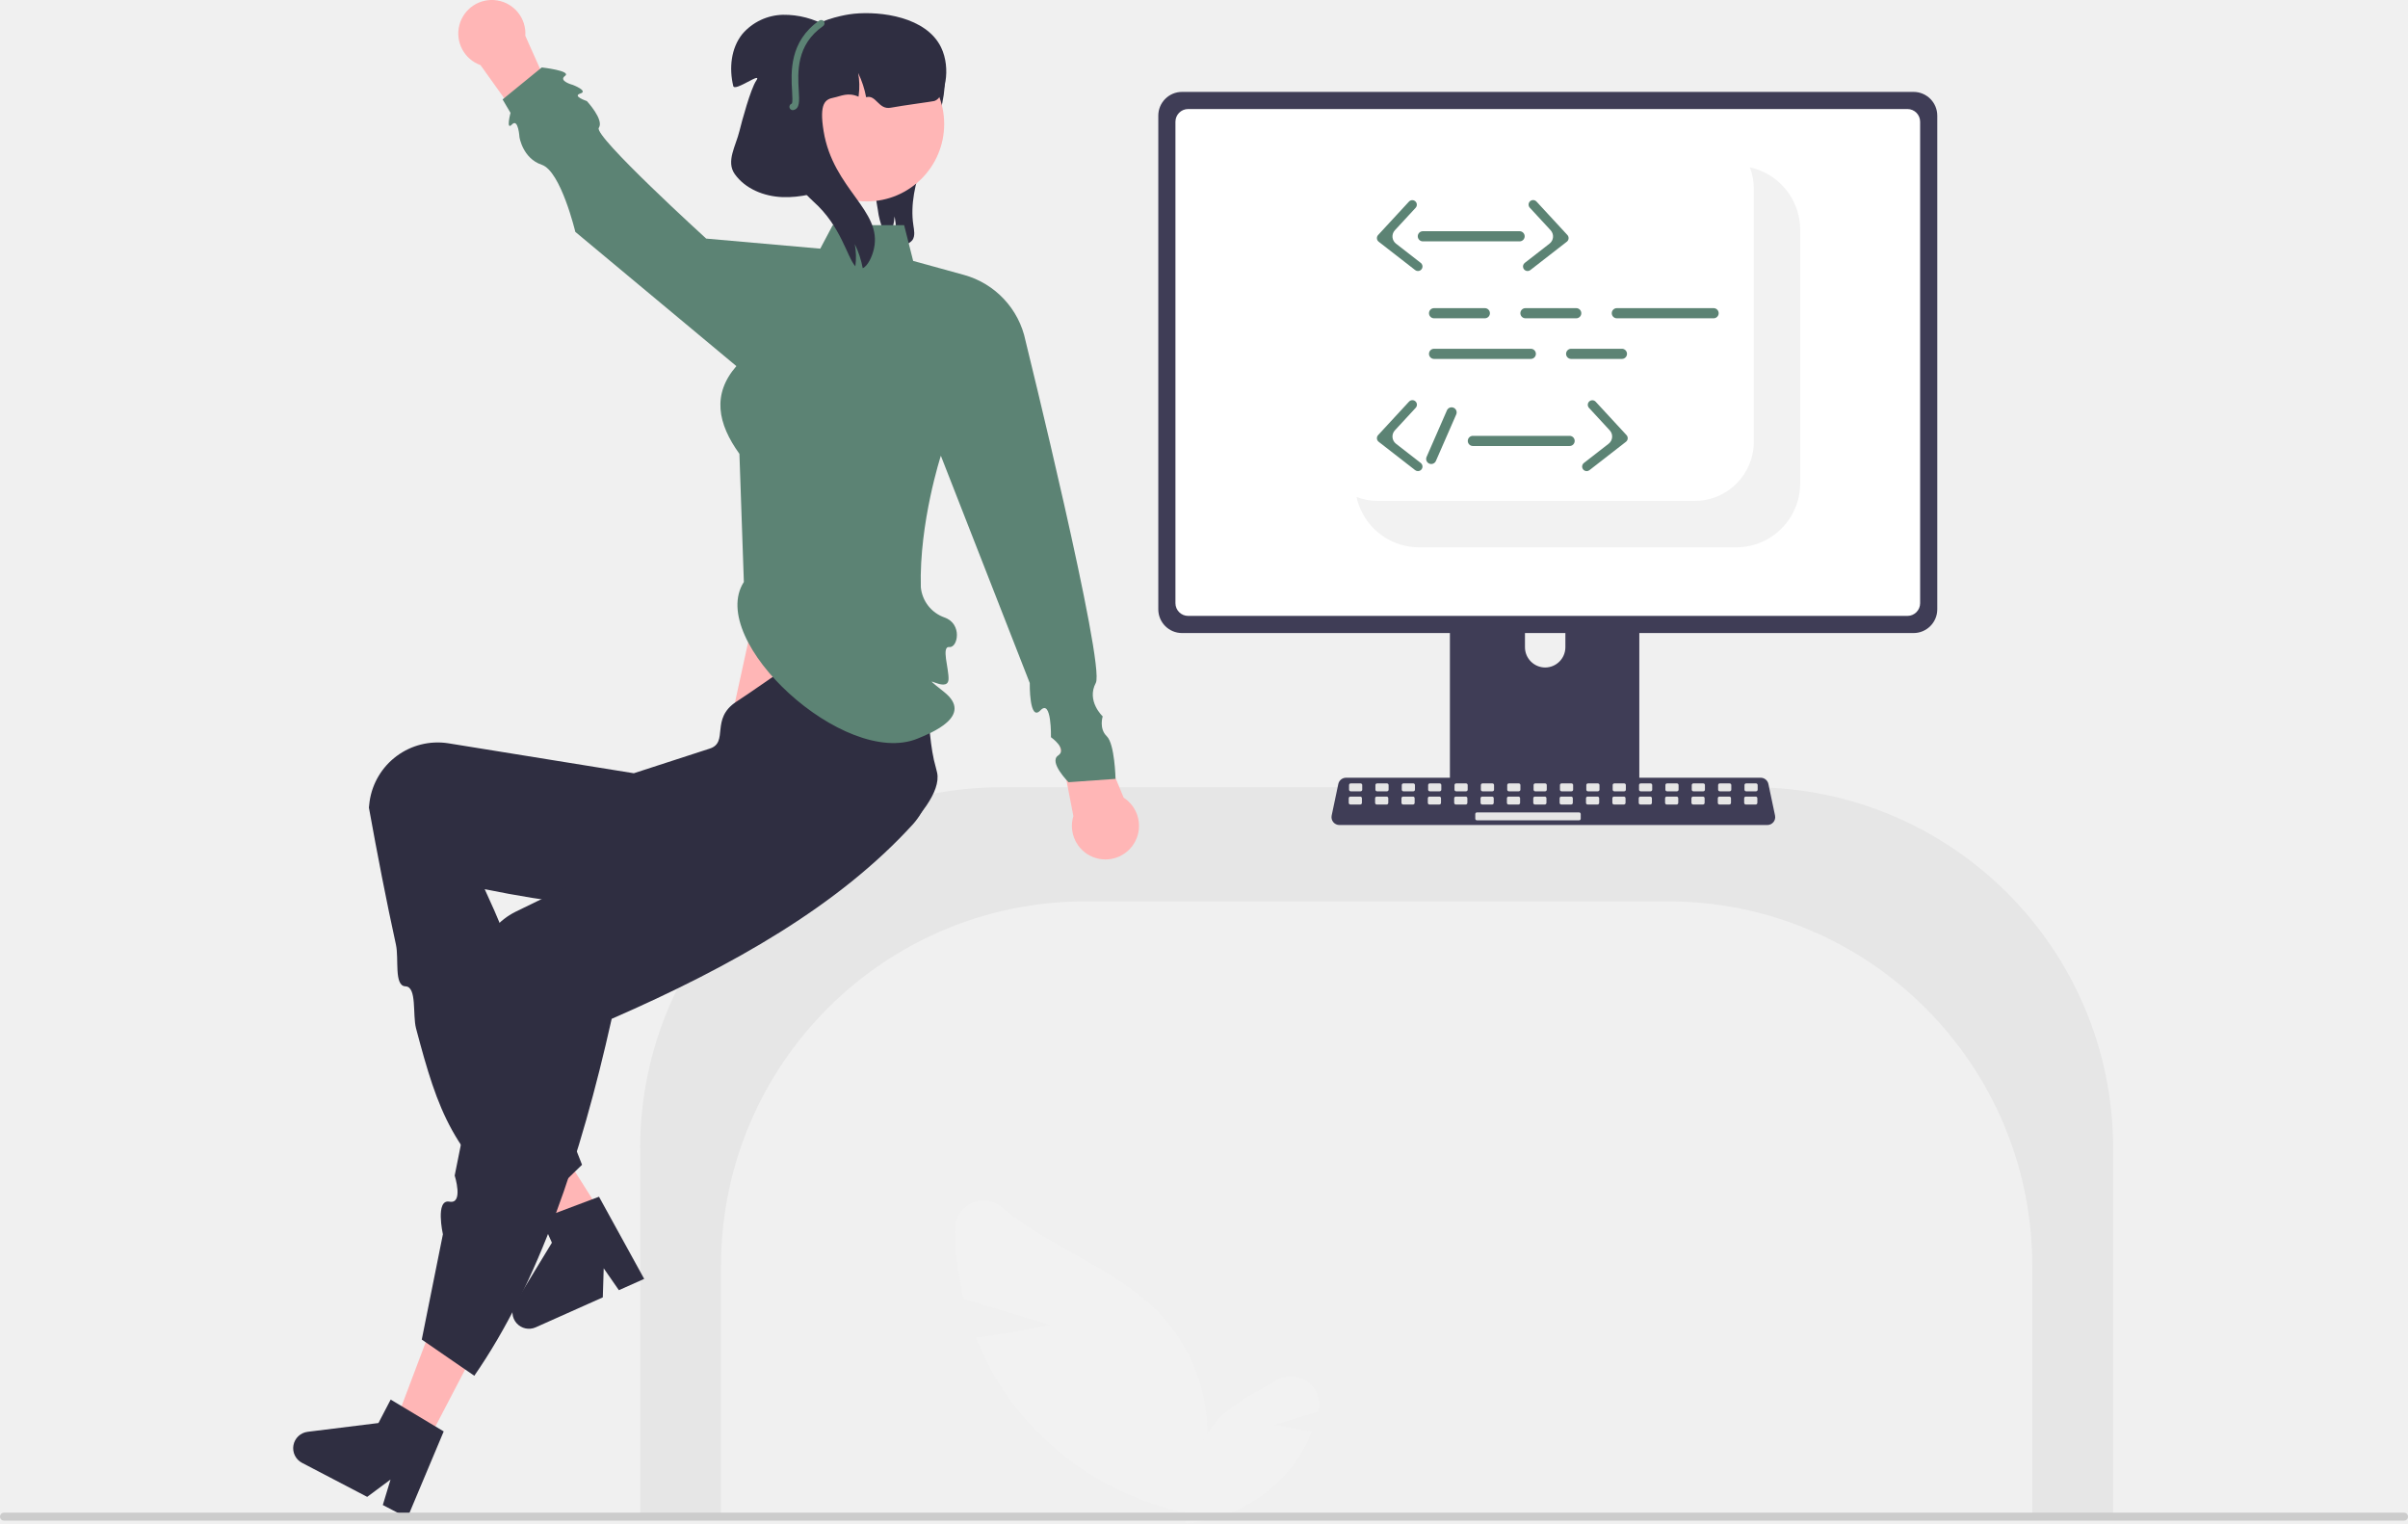
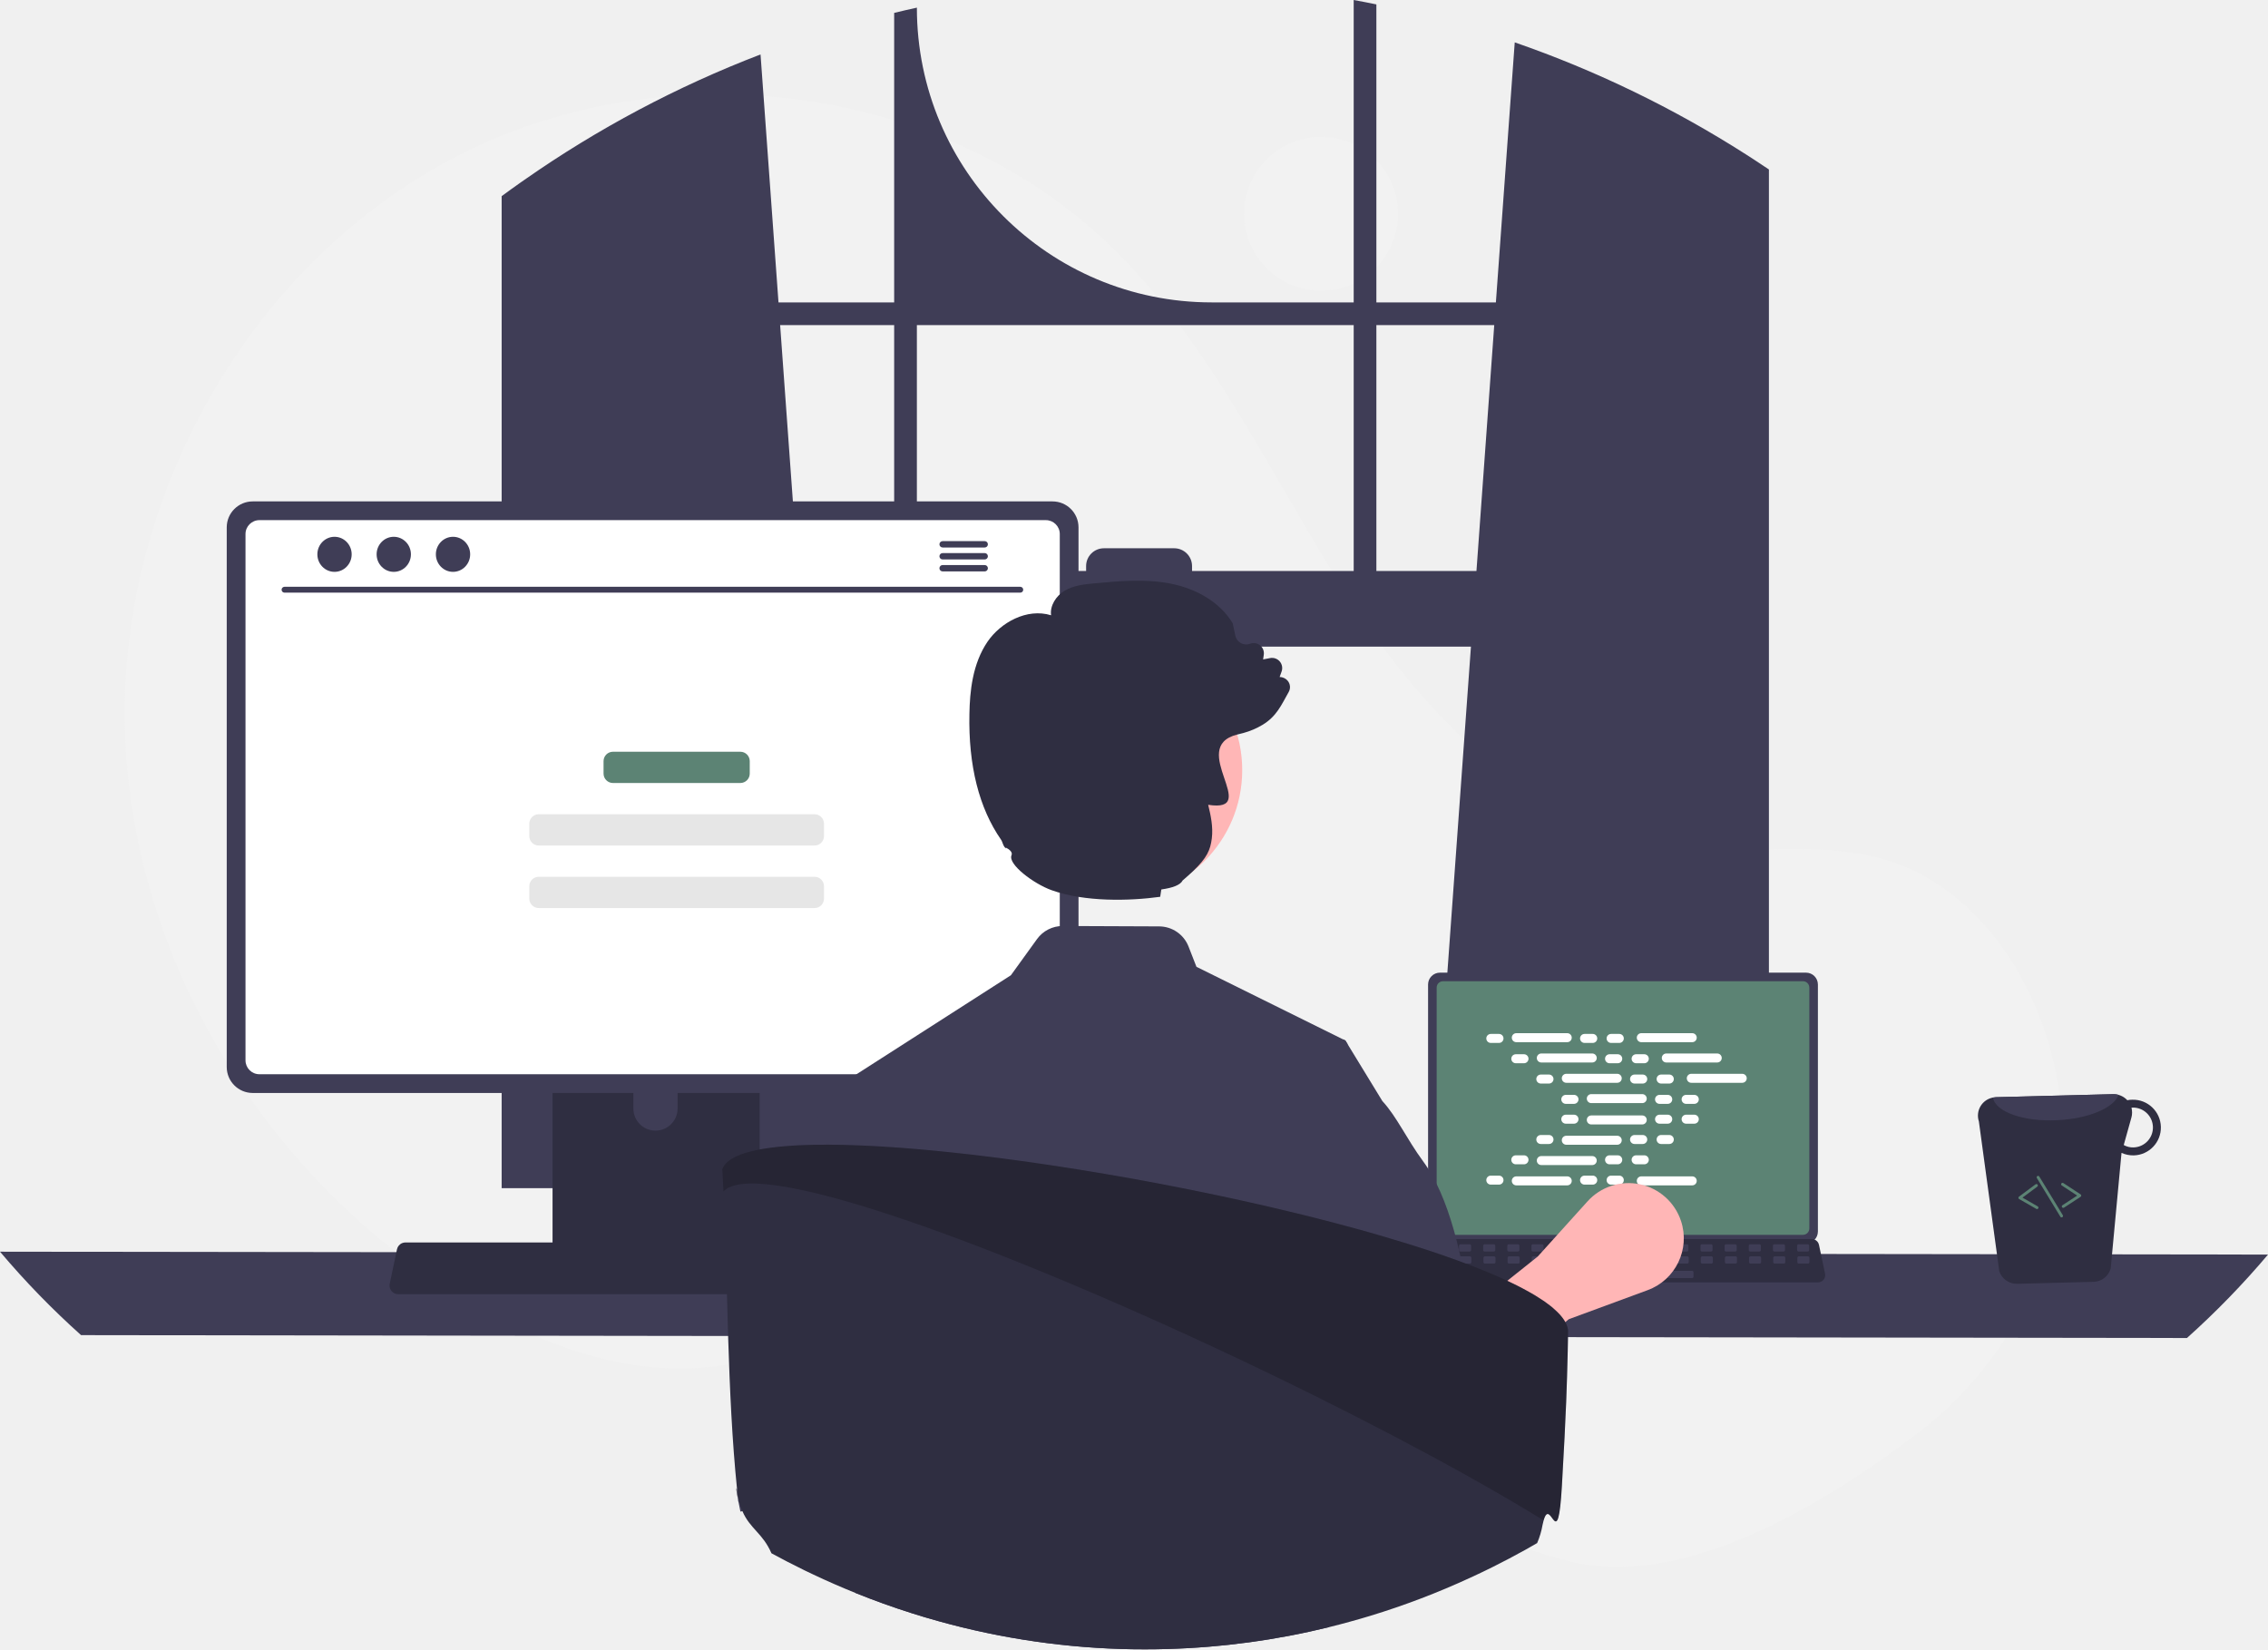
- <svg xmlns="http://www.w3.org/2000/svg" data-name="Layer 1" width="717.67" height="453.964" viewBox="0 0 717.67 453.964">
-   <path d="M527.601,309.438a3.827,3.827,0,0,1-4.314,1.257,5.829,5.829,0,0,1-.679-.248,28.826,28.826,0,0,0-.367-7.989,21.362,21.362,0,0,1-1.64,6.57,8.911,8.911,0,0,1-1.76-2.513,22.425,22.425,0,0,1-1.603-6.046c-1.204-7.088-2.393-14.462-.428-21.389,2.879-10.119,11.957-17.393,15.749-27.211l1.868-1.677c3.198,5.445,3.339,12.212,2.036,18.387-1.297,6.187-3.909,11.994-5.975,17.96s-3.613,12.313-2.655,18.556C528.054,306.566,528.39,308.181,527.601,309.438Z" transform="translate(-255.6148 -237.9612)" fill="#2f2e41" />
-   <polygon points="230.469 157.098 218.295 212.779 271.469 230.098 263.65 157.098 230.469 157.098" fill="#ffb6b6" />
-   <path d="M861.314,690.559h24.096V580.09A107.653,107.653,0,0,0,777.879,472.559H553.94A107.653,107.653,0,0,0,446.41,580.09V690.559h24.096V615.09A108.654,108.654,0,0,1,579.036,506.559H752.783A108.654,108.654,0,0,1,861.314,615.09Z" transform="translate(-255.6148 -237.9612)" fill="#e6e6e6" />
-   <path d="M568.509,632.767l-25.68-7.775a88.484,88.484,0,0,1-2.509-20.963,8.399,8.399,0,0,1,13.815-6.355c13.773,11.814,33.948,18.118,46.968,31.58a52.073,52.073,0,0,1,13.888,42.946l5.621,18.181a87.259,87.259,0,0,1-63.977-35.285,84.287,84.287,0,0,1-10.122-18.565C557.405,635.296,568.509,632.767,568.509,632.767Z" transform="translate(-255.6148 -237.9612)" fill="#f2f2f2" />
-   <path d="M635.438,662.54l13.098-3.966q.025-.104.05-.209a8.409,8.409,0,0,0-12.483-9.094c-5.946,3.532-12.548,6.573-17.289,11.476a26.559,26.559,0,0,0-7.083,21.904l-2.867,9.273a44.505,44.505,0,0,0,32.63-17.996,42.989,42.989,0,0,0,5.162-9.469C641.101,663.83,635.438,662.54,635.438,662.54Z" transform="translate(-255.6148 -237.9612)" fill="#f2f2f2" />
-   <path d="M741.463,391.091H690.458a2.721,2.721,0,0,0-2.717,2.724v80.574h56.447V393.815A2.723,2.723,0,0,0,741.463,391.091Zm-25.331,45.781a6.051,6.051,0,0,1-6.023-6.023v-9.293a6.023,6.023,0,0,1,12.046,0v9.293a6.051,6.051,0,0,1-6.023,6.023Z" transform="translate(-255.6148 -237.9612)" fill="#3f3d56" />
-   <path d="M825.924,265.347H607.895a7.078,7.078,0,0,0-7.066,7.066V419.54a7.073,7.073,0,0,0,7.066,7.066h218.029a7.073,7.073,0,0,0,7.066-7.066V272.413A7.078,7.078,0,0,0,825.924,265.347Z" transform="translate(-255.6148 -237.9612)" fill="#3f3d56" />
-   <path d="M824.104,270.45H609.717a3.787,3.787,0,0,0-3.779,3.787V417.718a3.786,3.786,0,0,0,3.779,3.779H824.104a3.786,3.786,0,0,0,3.779-3.779V274.237A3.787,3.787,0,0,0,824.104,270.45Z" transform="translate(-255.6148 -237.9612)" fill="#fff" />
-   <path d="M687.565,471.812v7.774a1.523,1.523,0,0,0,1.52,1.52h53.758a1.527,1.527,0,0,0,1.52-1.52V471.812Z" transform="translate(-255.6148 -237.9612)" fill="#3f3d56" />
-   <path d="M782.345,483.811H654.796a2.346,2.346,0,0,1-2.296-2.83l1.979-9.4a2.356,2.356,0,0,1,2.296-1.863H780.366a2.356,2.356,0,0,1,2.296,1.863l1.979,9.4a2.346,2.346,0,0,1-2.296,2.83Z" transform="translate(-255.6148 -237.9612)" fill="#3f3d56" />
-   <rect x="402.066" y="233.45" width="3.928" height="2.357" rx="0.488" fill="#e6e6e6" />
-   <rect x="409.923" y="233.45" width="3.928" height="2.357" rx="0.488" fill="#e6e6e6" />
-   <rect x="417.779" y="233.45" width="3.928" height="2.357" rx="0.488" fill="#e6e6e6" />
-   <rect x="425.636" y="233.45" width="3.928" height="2.357" rx="0.488" fill="#e6e6e6" />
-   <rect x="433.493" y="233.45" width="3.928" height="2.357" rx="0.488" fill="#e6e6e6" />
-   <rect x="441.35" y="233.45" width="3.928" height="2.357" rx="0.488" fill="#e6e6e6" />
-   <rect x="449.207" y="233.45" width="3.928" height="2.357" rx="0.488" fill="#e6e6e6" />
-   <rect x="457.063" y="233.45" width="3.928" height="2.357" rx="0.488" fill="#e6e6e6" />
-   <rect x="464.92" y="233.45" width="3.928" height="2.357" rx="0.488" fill="#e6e6e6" />
-   <rect x="472.777" y="233.45" width="3.928" height="2.357" rx="0.488" fill="#e6e6e6" />
-   <rect x="480.634" y="233.45" width="3.928" height="2.357" rx="0.488" fill="#e6e6e6" />
-   <rect x="488.49" y="233.45" width="3.928" height="2.357" rx="0.488" fill="#e6e6e6" />
-   <rect x="496.347" y="233.45" width="3.928" height="2.357" rx="0.488" fill="#e6e6e6" />
-   <rect x="504.204" y="233.45" width="3.928" height="2.357" rx="0.488" fill="#e6e6e6" />
-   <rect x="512.061" y="233.45" width="3.928" height="2.357" rx="0.488" fill="#e6e6e6" />
-   <rect x="519.917" y="233.45" width="3.928" height="2.357" rx="0.488" fill="#e6e6e6" />
-   <rect x="401.973" y="237.378" width="3.928" height="2.357" rx="0.488" fill="#e6e6e6" />
-   <rect x="409.83" y="237.378" width="3.928" height="2.357" rx="0.488" fill="#e6e6e6" />
-   <rect x="417.687" y="237.378" width="3.928" height="2.357" rx="0.488" fill="#e6e6e6" />
-   <rect x="425.543" y="237.378" width="3.928" height="2.357" rx="0.488" fill="#e6e6e6" />
-   <rect x="433.4" y="237.378" width="3.928" height="2.357" rx="0.488" fill="#e6e6e6" />
-   <rect x="441.257" y="237.378" width="3.928" height="2.357" rx="0.488" fill="#e6e6e6" />
-   <rect x="449.114" y="237.378" width="3.928" height="2.357" rx="0.488" fill="#e6e6e6" />
-   <rect x="456.97" y="237.378" width="3.928" height="2.357" rx="0.488" fill="#e6e6e6" />
-   <rect x="464.827" y="237.378" width="3.928" height="2.357" rx="0.488" fill="#e6e6e6" />
-   <rect x="472.684" y="237.378" width="3.928" height="2.357" rx="0.488" fill="#e6e6e6" />
-   <rect x="480.541" y="237.378" width="3.928" height="2.357" rx="0.488" fill="#e6e6e6" />
-   <rect x="488.398" y="237.378" width="3.928" height="2.357" rx="0.488" fill="#e6e6e6" />
-   <rect x="496.254" y="237.378" width="3.928" height="2.357" rx="0.488" fill="#e6e6e6" />
-   <rect x="504.111" y="237.378" width="3.928" height="2.357" rx="0.488" fill="#e6e6e6" />
-   <rect x="511.968" y="237.378" width="3.928" height="2.357" rx="0.488" fill="#e6e6e6" />
-   <rect x="519.825" y="237.378" width="3.928" height="2.357" rx="0.488" fill="#e6e6e6" />
-   <rect x="439.686" y="242.092" width="31.427" height="2.357" rx="0.488" fill="#e6e6e6" />
-   <path d="M792.138,306.469v75.52a19.073,19.073,0,0,1-19.07,19.07h-94.52a19.081,19.081,0,0,1-17.51-11.49,17.984,17.984,0,0,1-1.13-3.51,17.367,17.367,0,0,0,6.3,1.17h94.52a17.605,17.605,0,0,0,17.58-17.58v-75.52a17.368,17.368,0,0,0-1.17-6.3,17.988,17.988,0,0,1,3.51,1.13A19.081,19.081,0,0,1,792.138,306.469Z" transform="translate(-255.6148 -237.9612)" fill="#f2f2f2" />
-   <polygon points="183.897 368.973 174.522 374.778 146.903 340.828 160.739 332.262 183.897 368.973" fill="#ffb6b6" />
-   <path d="M447.605,619.06l-7.541,3.367-4.524-6.519-.269,8.659-20.001,8.929a4.924,4.924,0,0,1-6.214-7.056l11.048-18.162-3.213-7.198,17.248-6.497Z" transform="translate(-255.6148 -237.9612)" fill="#2f2e41" />
-   <path d="M413.25,600.403l15.834-15.344c-11.764-29.029-12.704-47.022-29.012-82.131,38.693,7.914,66.356,7.433,98.356.337,10.833-2.365,38.786-23.956,36.487-35.027q-.161-.776-.381-1.538c-3.435-11.711-1.016-29.646-8.451-42.642-13.755-5.186-34.653,12.326-51,23-7.883,5.147-2.112,12.161-8,14l-22.569,7.326-55.373-8.943a20.511,20.511,0,0,0-23.376,17.359q-.141.902-.204,1.813c2.548,14.103,5.204,27.837,8.063,40.873.923,4.208-.635,12.275,2.836,12.395s2.073,8.464,3.154,12.543C386.269,569.54,390.477,581.694,413.25,600.403Z" transform="translate(-255.6148 -237.9612)" fill="#2f2e41" />
-   <polygon points="127.329 429.745 117.562 424.647 133.015 383.711 147.43 391.235 127.329 429.745" fill="#ffb6b6" />
-   <path d="M381.316,637.145l15.661,10.783c19.195-27.76,31.658-64.854,40.939-106.36,36.139-15.765,67.761-33.801,89.796-57.993a20.915,20.915,0,0,0-1.209-29.095q-.578-.542-1.196-1.039c-9.545-7.603-30.743-3.228-44.292-9.583l-24.204,33.5,2.782,7.803-8.42,4.099-7.109,3.461-8.138,3.962L409.248,509.669a20.484,20.484,0,0,0-9.089,27.629q.404.818.878,1.6l-9.908,49.36s2.726,8.593-1.563,7.789-1.952,9.725-1.952,9.725Z" transform="translate(-255.6148 -237.9612)" fill="#2f2e41" />
-   <path d="M377.029,690.267l-7.321-3.821,2.301-7.594-6.955,5.165-19.418-10.135a4.924,4.924,0,0,1,1.673-9.252l21.096-2.616,3.647-6.988,15.802,9.486Z" transform="translate(-255.6148 -237.9612)" fill="#2f2e41" />
-   <path d="M590.506,475.665l-11.423-27.606-9,5,5.435,28.082a10.001,10.001,0,1,0,14.988-5.476Z" transform="translate(-255.6148 -237.9612)" fill="#ffb6b6" />
-   <path d="M398.823,257.368l17.381,24.3,7.633-6.909L412.18,248.638a10.001,10.001,0,1,0-13.357,8.73Z" transform="translate(-255.6148 -237.9612)" fill="#ffb6b6" />
-   <path d="M477.312,411.382c-11.274,17.486,30.028,55.586,51.772,46.677,3.807-1.56,16.904-6.713,7.952-13.856s1.038.851,1.274-3.799c.158-3.109-2.249-9.929.262-9.637s3.953-6.971-1.517-8.822a10.618,10.618,0,0,1-7-9c-.523-19.167,5.968-39.177,5.968-39.177l26.498,67.735s-.196,11.719,3.183,8.137,3.133,8.009,3.133,8.009,5.025,3.507,2.135,5.458,3.111,7.952,3.111,7.952l14-1s-.219-10.4-2.61-12.7-1.216-5.919-1.216-5.919-4.928-4.584-2.051-9.983-20.951-101.961-20.951-101.961a25.72,25.72,0,0,0-18.366-19.62l-15.121-4.163-2.685-10.653H503.792l-3.709,7-34-3s-33.643-30.61-32-33-3.573-7.986-3.573-7.986-4.454-1.458-1.941-2.236-2.237-2.578-2.237-2.578-4.4-1.156-2.325-2.678-6.925-2.522-6.925-2.522l-11.677,9.528,2.36,4.002s-1.439,5.449.439,3.46,2.232,3.784,2.232,3.784.959,6.322,6.646,8.227,10,20,10,20l48,40c-7.311,8.391-5.571,17.166.906,26.142Z" transform="translate(-255.6148 -237.9612)" fill="#5c8374" />
-   <circle cx="258.343" cy="36.964" r="23.056" fill="#ffb6b6" />
-   <path d="M534.083,268.059c-.59.17-9.25,1.3-13,2-3.68.69-4.32-4-7.33-3.12a.127.127,0,0,0-.01-.06,28.344,28.344,0,0,0-2.37-7.17,21.178,21.178,0,0,1,.17,6.6.984.984,0,0,1-.02.17c-.01.1-.03.19-.04.29-3.18-1.4-5.2-.15-7.4.29-2.46.49-4.38,1.57-3,10,2.83,17.34,17.55,23.53,15,35-.5,2.27-1.76,5.11-3.34,5.82a28.344,28.344,0,0,0-2.37-7.17,21.178,21.178,0,0,1,.17,6.6c-2.45-2.65-4.22-11.91-12.46-19.25-2.03-1.8-12.2-12.48-13.42-15a32.136,32.136,0,0,1,.54,6.11,29.416,29.416,0,0,1-.28,4.1,1.151,1.151,0,0,1-.03.26c-.01.16-.04.3-.06.45-.02.17-.05.33-.08.5-3.33-.48-6.28-1.06-7.67-2.42-6.76-6.58,1.49-19.4,6-31,6.45-16.61,25.18-18.82,27-19,8.02-.81,21.57.91,26,10C539.183,258.429,537.203,267.159,534.083,268.059Z" transform="translate(-255.6148 -237.9612)" fill="#2f2e41" />
-   <path d="M485.468,271.808l16.701-25.98a25.612,25.612,0,0,0-13.188-3.46,16.419,16.419,0,0,0-12.109,5.711c-3.411,4.239-3.996,10.232-2.718,15.521C474.595,265.427,483,259,481,262c-1.642,2.349-4.327,12.222-5,15-1.084,4.472-4.063,9.062-1.409,12.821,3.139,4.444,8.74,6.654,14.177,6.878s10.788-1.282,15.954-2.989Z" transform="translate(-255.6148 -237.9612)" fill="#2f2e41" />
-   <path d="M491.886,270.783a1,1,0,0,1-.273-1.962c.262-.433.155-2.253.068-3.725-.325-5.524-.87-14.769,8.106-21.01a1.0 1,0,0,1,1.142,1.642c-8.055,5.601-7.571,13.815-7.251,19.25.183,3.107.315,5.352-1.57,5.779A.994.994,0,0,1,491.886,270.783Z" transform="translate(-255.6148 -237.9612)" fill="#5c8374" />
-   <path d="M255.615,689.912a1.186,1.186,0,0,0,1.183,1.19H972.095a1.19,1.19,0,0,0,0-2.38h-715.29a1.186,1.186,0,0,0-1.19,1.183Z" transform="translate(-255.6148 -237.9612)" fill="#ccc" />
-   <path d="M698.15,332.811H683.017a1.513,1.513,0,0,1,0-3.026h15.132a1.513,1.513,0,0,1,0,3.026Z" transform="translate(-255.6148 -237.9612)" fill="#5c8374" />
-   <path d="M725.387,332.811H710.255a1.513,1.513,0,1,1,0-3.026h15.132a1.513,1.513,0,1,1,0,3.026Z" transform="translate(-255.6148 -237.9612)" fill="#5c8374" />
-   <path d="M739.006,344.916H723.874a1.513,1.513,0,1,1,0-3.026h15.132a1.513,1.513,0,1,1,0,3.026Z" transform="translate(-255.6148 -237.9612)" fill="#5c8374" />
-   <path d="M711.852,344.916H683.017a1.513,1.513,0,0,1,0-3.026H711.852a1.513,1.513,0,0,1,0,3.026Z" transform="translate(-255.6148 -237.9612)" fill="#5c8374" />
-   <path d="M766.327,332.811H737.493a1.513,1.513,0,0,1,0-3.026h28.834a1.513,1.513,0,1,1,0,3.026Z" transform="translate(-255.6148 -237.9612)" fill="#5c8374" />
-   <path d="M708.509,309.887H679.675a1.513,1.513,0,1,1,0-3.026h28.834a1.513,1.513,0,1,1,0,3.026Z" transform="translate(-255.6148 -237.9612)" fill="#5c8374" />
-   <path d="M710.88,318.727a1.355,1.355,0,0,1-.832-2.425l7.383-5.739a2.714,2.714,0,0,0,.328-3.984l-6.199-6.711a1.355,1.355,0,1,1,1.99-1.839l9.205,9.965a1.355,1.355,0,0,1-.163,1.99l-10.881,8.458A1.351,1.351,0,0,1,710.88,318.727Z" transform="translate(-255.6148 -237.9612)" fill="#5c8374" />
-   <path d="M678.216,318.727a1.355,1.355,0,0,0,.832-2.425l-7.383-5.739a2.714,2.714,0,0,1-.328-3.984l6.199-6.711a1.355,1.355,0,0,0-1.99-1.839l-9.205,9.965a1.355,1.355,0,0,0,.163,1.99l10.881,8.458A1.351,1.351,0,0,0,678.216,318.727Z" transform="translate(-255.6148 -237.9612)" fill="#5c8374" />
-   <path d="M723.416,370.867H694.581a1.513,1.513,0,0,1,0-3.026h28.834a1.513,1.513,0,0,1,0,3.026Z" transform="translate(-255.6148 -237.9612)" fill="#5c8374" />
-   <path d="M728.497,378.352a1.355,1.355,0,0,1-.832-2.425l7.383-5.739a2.714,2.714,0,0,0,.328-3.984l-6.199-6.711a1.355,1.355,0,0,1,1.99-1.839l9.205,9.965a1.355,1.355,0,0,1-.163,1.99l-10.881,8.458A1.351,1.351,0,0,1,728.497,378.352Z" transform="translate(-255.6148 -237.9612)" fill="#5c8374" />
-   <path d="M678.216,378.352a1.355,1.355,0,0,0,.832-2.425l-7.383-5.739a2.714,2.714,0,0,1-.328-3.984l6.199-6.711a1.355,1.355,0,1,0-1.99-1.839l-9.205,9.965a1.355,1.355,0,0,0,.163,1.99l10.881,8.458A1.351,1.351,0,0,0,678.216,378.352Z" transform="translate(-255.6148 -237.9612)" fill="#5c8374" />
-   <path d="M680.789,374.113l6.061-13.865a1.513,1.513,0,0,1,2.773,1.212l-6.061,13.865a1.513,1.513,0,1,1-2.773-1.212Z" transform="translate(-255.6148 -237.9612)" fill="#5c8374" />
+ <svg xmlns="http://www.w3.org/2000/svg" data-name="Layer 1" width="786.82" height="572.258" viewBox="0 0 786.82 572.258">
+   <circle cx="458.321" cy="74.182" r="26.701" fill="#f2f2f2" />
+   <path d="M872.038,661.023c39.688-30.229,58.644-81.025,46.776-129.482q-.442-1.806-.934-3.604c-7.867-28.763-27.332-56.101-55.7-65.291-23.82-7.717-49.82-1.783-74.669-4.851-48.781-6.024-86.601-45.494-113.211-86.819-26.611-41.325-47.062-87.583-82.422-121.724-58.285-56.275-153.362-68.391-225.627-31.76C293.987,254.121,247.955,335.391,249.918,416.386c1.963,80.995,50.046,158.432,119.875,199.517,25.652,15.093,55.321,25.785,84.848,22.044,25.62-3.246,48.899-17.013,74.399-21.1,40.091-6.426,79.927,11.701,114.603,32.824,34.676,21.123,68.17,46.16,107.574,55.952C789.478,715.131,836.881,687.801,872.038,661.023Z" transform="translate(-206.59 -163.8711)" fill="#f2f2f2" />
+   <path d="M815.016,219.191c-.87-.58-1.75-1.13-2.62-1.69a380.24,380.24,0,0,0-80.31-38.93l-6.54,90.22h-41.46v-103.39c-2.61-.54-5.24-1.05-7.87-1.53v104.92H626.946A102.27,102.27,0,0,1,524.676,166.521v-0c-2.64.57-5.26,1.18-7.88,1.83v100.44h-40.13l-6.23-86.03a380.858,380.858,0,0,0-81.94,43.53c-.44.3-.88.61-1.31.91-2.21,1.55-4.39,3.13-6.56,4.73v344.19h118.27l-2.09-28.95-11.5-158.95h231.59l-11.5,158.95-2.09,28.95h116.96v-353.45Q817.656,220.901,815.016,219.191Zm-298.22,142.78h-33.39l-6.17-85.3h39.56Zm159.42,0h-56.08v-1.69a6.18,6.18,0,0,0-6.19-6.18h-24.38a6.178,6.178,0,0,0-6.18,6.18v1.69h-58.71v-85.3h151.54Zm7.87,0v-85.3h40.89l-6.17,85.3Z" transform="translate(-206.59 -163.8711)" fill="#3f3d56" />
+   <path d="M206.59,598.162a289.003,289.003,0,0,0,28.12,28.95l730.58,1a289.003,289.003,0,0,0,28.12-28.95Z" transform="translate(-206.59 -163.8711)" fill="#3f3d56" />
+   <path d="M702.02,505.462v85.704a4.122,4.122,0,0,0,4.119,4.119H833.143a4.122,4.122,0,0,0,4.119-4.119v-85.704a4.124,4.124,0,0,0-4.119-4.115H706.139A4.124,4.124,0,0,0,702.02,505.462Z" transform="translate(-206.59 -163.8711)" fill="#3f3d56" />
+   <path d="M704.999,506.529V590.109a2.205,2.205,0,0,0,2.201,2.201H832.086a2.205,2.205,0,0,0,2.201-2.201V506.529a2.206,2.206,0,0,0-2.201-2.206H707.201A2.206,2.206,0,0,0,704.999,506.529Z" transform="translate(-206.59 -163.8711)" fill="#5c8374" />
+   <path d="M699.364,607.881a2.47,2.47,0,0,0,1.943.93H837.299a2.502,2.502,0,0,0,2.446-3.016l-2.111-10.027a2.507,2.507,0,0,0-1.558-1.818,2.425,2.425,0,0,0-.888-.168H703.41a2.424,2.424,0,0,0-.888.168,2.507,2.507,0,0,0-1.558,1.818l-2.111,10.027A2.501,2.501,0,0,0,699.364,607.881Z" transform="translate(-206.59 -163.8711)" fill="#2f2e41" />
+   <rect x="830.034" y="595.588" width="4.188" height="2.513" rx="0.488" transform="translate(1457.666 1029.819) rotate(-180)" fill="#3f3d56" />
+   <rect x="821.657" y="595.588" width="4.188" height="2.513" rx="0.488" transform="translate(1440.912 1029.819) rotate(-180)" fill="#3f3d56" />
+   <rect x="813.28" y="595.588" width="4.188" height="2.513" rx="0.488" transform="translate(1424.158 1029.819) rotate(-180)" fill="#3f3d56" />
+   <rect x="804.903" y="595.588" width="4.188" height="2.513" rx="0.488" transform="translate(1407.404 1029.819) rotate(-180)" fill="#3f3d56" />
+   <rect x="796.526" y="595.588" width="4.188" height="2.513" rx="0.488" transform="translate(1390.65 1029.819) rotate(-180)" fill="#3f3d56" />
+   <rect x="788.149" y="595.588" width="4.188" height="2.513" rx="0.488" transform="translate(1373.896 1029.819) rotate(-180)" fill="#3f3d56" />
+   <rect x="779.772" y="595.588" width="4.188" height="2.513" rx="0.488" transform="translate(1357.142 1029.819) rotate(-180)" fill="#3f3d56" />
+   <rect x="771.395" y="595.588" width="4.188" height="2.513" rx="0.488" transform="translate(1340.388 1029.819) rotate(-180)" fill="#3f3d56" />
+   <rect x="763.018" y="595.588" width="4.188" height="2.513" rx="0.488" transform="translate(1323.634 1029.819) rotate(-180)" fill="#3f3d56" />
+   <rect x="754.641" y="595.588" width="4.188" height="2.513" rx="0.488" transform="translate(1306.88 1029.819) rotate(-180)" fill="#3f3d56" />
+   <rect x="746.264" y="595.588" width="4.188" height="2.513" rx="0.488" transform="translate(1290.126 1029.819) rotate(-180)" fill="#3f3d56" />
+   <rect x="737.887" y="595.588" width="4.188" height="2.513" rx="0.488" transform="translate(1273.372 1029.819) rotate(-180)" fill="#3f3d56" />
+   <rect x="729.51" y="595.588" width="4.188" height="2.513" rx="0.488" transform="translate(1256.618 1029.819) rotate(-180)" fill="#3f3d56" />
+   <rect x="721.133" y="595.588" width="4.188" height="2.513" rx="0.488" transform="translate(1239.865 1029.819) rotate(-180)" fill="#3f3d56" />
+   <rect x="712.756" y="595.588" width="4.188" height="2.513" rx="0.488" transform="translate(1223.111 1029.819) rotate(-180)" fill="#3f3d56" />
+   <rect x="704.379" y="595.588" width="4.188" height="2.513" rx="0.488" transform="translate(1206.357 1029.819) rotate(-180)" fill="#3f3d56" />
+   <rect x="830.133" y="599.777" width="4.188" height="2.513" rx="0.488" transform="translate(1457.864 1038.196) rotate(-180)" fill="#3f3d56" />
+   <rect x="821.756" y="599.777" width="4.188" height="2.513" rx="0.488" transform="translate(1441.11 1038.196) rotate(-180)" fill="#3f3d56" />
+   <rect x="813.379" y="599.777" width="4.188" height="2.513" rx="0.488" transform="translate(1424.356 1038.196) rotate(-180)" fill="#3f3d56" />
+   <rect x="805.002" y="599.777" width="4.188" height="2.513" rx="0.488" transform="translate(1407.602 1038.196) rotate(-180)" fill="#3f3d56" />
+   <rect x="796.625" y="599.777" width="4.188" height="2.513" rx="0.488" transform="translate(1390.848 1038.196) rotate(-180)" fill="#3f3d56" />
+   <rect x="788.248" y="599.777" width="4.188" height="2.513" rx="0.488" transform="translate(1374.094 1038.196) rotate(-180)" fill="#3f3d56" />
+   <rect x="779.871" y="599.777" width="4.188" height="2.513" rx="0.488" transform="translate(1357.34 1038.196) rotate(-180)" fill="#3f3d56" />
+   <rect x="771.494" y="599.777" width="4.188" height="2.513" rx="0.488" transform="translate(1340.586 1038.196) rotate(-180)" fill="#3f3d56" />
+   <rect x="763.117" y="599.777" width="4.188" height="2.513" rx="0.488" transform="translate(1323.832 1038.196) rotate(-180)" fill="#3f3d56" />
+   <rect x="754.74" y="599.777" width="4.188" height="2.513" rx="0.488" transform="translate(1307.078 1038.196) rotate(-180)" fill="#3f3d56" />
+   <rect x="746.363" y="599.777" width="4.188" height="2.513" rx="0.488" transform="translate(1290.324 1038.196) rotate(-180)" fill="#3f3d56" />
+   <rect x="737.986" y="599.777" width="4.188" height="2.513" rx="0.488" transform="translate(1273.57 1038.196) rotate(-180)" fill="#3f3d56" />
+   <rect x="729.609" y="599.777" width="4.188" height="2.513" rx="0.488" transform="translate(1256.816 1038.196) rotate(-180)" fill="#3f3d56" />
+   <rect x="721.232" y="599.777" width="4.188" height="2.513" rx="0.488" transform="translate(1240.062 1038.196) rotate(-180)" fill="#3f3d56" />
+   <rect x="712.855" y="599.777" width="4.188" height="2.513" rx="0.488" transform="translate(1223.309 1038.196) rotate(-180)" fill="#3f3d56" />
+   <rect x="704.478" y="599.777" width="4.188" height="2.513" rx="0.488" transform="translate(1206.555 1038.196) rotate(-180)" fill="#3f3d56" />
+   <rect x="760.604" y="604.803" width="33.508" height="2.513" rx="0.488" transform="translate(1348.126 1048.248) rotate(-180)" fill="#3f3d56" />
+   <rect x="515.631" y="358.737" width="5.966" height="3.122" rx="1.561" fill="#fff" />
+   <rect x="548.154" y="358.737" width="5.966" height="3.122" rx="1.561" fill="#fff" />
+   <rect x="557.369" y="358.737" width="5.966" height="3.122" rx="1.561" fill="#fff" />
+   <rect x="524.477" y="358.477" width="20.796" height="3.122" rx="1.561" fill="#fff" />
+   <rect x="567.841" y="358.477" width="20.796" height="3.122" rx="1.561" fill="#fff" />
+   <rect x="524.304" y="365.784" width="5.966" height="3.122" rx="1.561" fill="#fff" />
+   <rect x="556.827" y="365.784" width="5.966" height="3.122" rx="1.561" fill="#fff" />
+   <rect x="566.042" y="365.784" width="5.966" height="3.122" rx="1.561" fill="#fff" />
+   <rect x="533.15" y="365.523" width="20.796" height="3.122" rx="1.561" fill="#fff" />
+   <rect x="576.514" y="365.523" width="20.796" height="3.122" rx="1.561" fill="#fff" />
+   <rect x="532.977" y="372.83" width="5.966" height="3.122" rx="1.561" fill="#fff" />
+   <rect x="565.5" y="372.83" width="5.966" height="3.122" rx="1.561" fill="#fff" />
+   <rect x="574.715" y="372.83" width="5.966" height="3.122" rx="1.561" fill="#fff" />
+   <rect x="541.823" y="372.57" width="20.796" height="3.122" rx="1.561" fill="#fff" />
+   <rect x="585.187" y="372.57" width="20.796" height="3.122" rx="1.561" fill="#fff" />
+   <rect x="541.649" y="379.877" width="5.966" height="3.122" rx="1.561" fill="#fff" />
+   <rect x="574.172" y="379.877" width="5.966" height="3.122" rx="1.561" fill="#fff" />
+   <rect x="583.387" y="379.877" width="5.966" height="3.122" rx="1.561" fill="#fff" />
+   <rect x="550.496" y="379.617" width="20.796" height="3.122" rx="1.561" fill="#fff" />
+   <rect x="548.154" y="407.898" width="5.966" height="3.122" rx="1.561" fill="#fff" />
+   <rect x="557.369" y="407.898" width="5.966" height="3.122" rx="1.561" fill="#fff" />
+   <rect x="567.841" y="408.158" width="20.796" height="3.122" rx="1.561" fill="#fff" />
+   <rect x="515.631" y="407.898" width="5.966" height="3.122" rx="1.561" fill="#fff" />
+   <rect x="524.477" y="408.158" width="20.796" height="3.122" rx="1.561" fill="#fff" />
+   <rect x="524.304" y="400.851" width="5.966" height="3.122" rx="1.561" fill="#fff" />
+   <rect x="556.827" y="400.851" width="5.966" height="3.122" rx="1.561" fill="#fff" />
+   <rect x="566.042" y="400.851" width="5.966" height="3.122" rx="1.561" fill="#fff" />
+   <rect x="533.15" y="401.111" width="20.796" height="3.122" rx="1.561" fill="#fff" />
+   <rect x="532.977" y="393.804" width="5.966" height="3.122" rx="1.561" fill="#fff" />
+   <rect x="565.5" y="393.804" width="5.966" height="3.122" rx="1.561" fill="#fff" />
+   <rect x="574.715" y="393.804" width="5.966" height="3.122" rx="1.561" fill="#fff" />
+   <rect x="541.823" y="394.064" width="20.796" height="3.122" rx="1.561" fill="#fff" />
+   <rect x="541.649" y="386.758" width="5.966" height="3.122" rx="1.561" fill="#fff" />
+   <rect x="574.172" y="386.758" width="5.966" height="3.122" rx="1.561" fill="#fff" />
+   <rect x="583.387" y="386.758" width="5.966" height="3.122" rx="1.561" fill="#fff" />
+   <rect x="550.496" y="387.018" width="20.796" height="3.122" rx="1.561" fill="#fff" />
+   <path d="M711.507,654.353l-13.35-21.102,41.902-33.403,17.295-19.161a19.161,19.161,0,0,1,32.418,6.828h0a19.161,19.161,0,0,1-11.57,23.991l-27.349,10.075Z" transform="translate(-206.59 -163.8711)" fill="#ffb6b6" />
+   <path d="M398.28,501.352v102.56h71.85v-102.56a3.448,3.448,0,0,0-2.43-3.3,3.175,3.175,0,0,0-1.03-.16H401.75A3.463,3.463,0,0,0,398.28,501.352Zm28.04,35.24a7.67,7.67,0,0,1,15.34,0v11.9a7.67,7.67,0,0,1-15.34,0Z" transform="translate(-206.59 -163.8711)" fill="#2f2e41" />
+   <path d="M398.06,600.632v9.89a1.946,1.946,0,0,0,1.93,1.94h68.43a1.94,1.94,0,0,0,1.93-1.94v-9.89Z" transform="translate(-206.59 -163.8711)" fill="#3f3d56" />
+   <path d="M285.25,346.832V534.092a9.007,9.007,0,0,0,9,9h277.5a9.007,9.007,0,0,0,9-9V346.832a9.011,9.011,0,0,0-9-8.99H294.25A9.012,9.012,0,0,0,285.25,346.832Z" transform="translate(-206.59 -163.8711)" fill="#3f3d56" />
+   <path d="M291.76,349.162v182.62a4.818,4.818,0,0,0,4.81,4.81H569.44a4.818,4.818,0,0,0,4.81-4.81v-182.62a4.82,4.82,0,0,0-4.81-4.82H296.57A4.821,4.821,0,0,0,291.76,349.162Z" transform="translate(-206.59 -163.8711)" fill="#fff" />
+   <path d="M342.4,611.792a2.948,2.948,0,0,0,2.32,1.11h162.34a2.987,2.987,0,0,0,2.92-3.6l-2.52-11.97a2.993,2.993,0,0,0-1.86-2.17,2.895,2.895,0,0,0-1.06-.2H347.23a2.894,2.894,0,0,0-1.06.2,2.992,2.992,0,0,0-1.86,2.17l-2.52,11.97A2.985,2.985,0,0,0,342.4,611.792Z" transform="translate(-206.59 -163.8711)" fill="#2f2e41" />
+   <path d="M560.585,369.499H305.261a1.016,1.016,0,0,1,0-2.031H560.585a1.016,1.016,0,0,1,0,2.031Z" transform="translate(-206.59 -163.8711)" fill="#3f3d56" />
+   <ellipse cx="116.051" cy="192.33" rx="5.95" ry="6.083" fill="#3f3d56" />
+   <ellipse cx="136.607" cy="192.33" rx="5.95" ry="6.083" fill="#3f3d56" />
+   <ellipse cx="157.163" cy="192.33" rx="5.95" ry="6.083" fill="#3f3d56" />
+   <path d="M548.206,351.622h-14.6a1.105,1.105,0,0,0,0,2.21h14.6a1.105,1.105,0,0,0,0-2.21Z" transform="translate(-206.59 -163.8711)" fill="#3f3d56" />
+   <path d="M548.206,355.772h-14.6a1.105,1.105,0,0,0,0,2.21h14.6a1.105,1.105,0,0,0,0-2.21Z" transform="translate(-206.59 -163.8711)" fill="#3f3d56" />
+   <path d="M548.206,359.922h-14.6a1.105,1.105,0,0,0,0,2.21h14.6a1.105,1.105,0,0,0,0-2.21Z" transform="translate(-206.59 -163.8711)" fill="#3f3d56" />
+   <path d="M900.186,604.972a6.416,6.416,0,0,0,6.183,4.331l26.492-.682a6.329,6.329,0,0,0,5.981-4.657l3.749-40.087a9.794,9.794,0,0,0,4.238.871,9.661,9.661,0,1,0-.485-19.317,8.184,8.184,0,0,0-1.736.181,6.548,6.548,0,0,0-4.874-2.103l-40.751,1.052a5.853,5.853,0,0,0-1.005.125,6.365,6.365,0,0,0-4.873,8.265Zm43.173-43.817,2.668-9.553a6.506,6.506,0,0,0,.02-3.375c.129-0.0.244-.062.373-.062a6.91,6.91,0,0,1,.324,13.817A6.505,6.505,0,0,1,943.359,561.156Z" transform="translate(-206.59 -163.8711)" fill="#2f2e41" />
+   <path d="M897.978,544.686c.868,4.964,10.629,8.454,22.366,7.847,10.793-.497,19.617-4.287,21.234-8.778a6.025,6.025,0,0,0-1.844-.246l-40.751,1.052A5.853,5.853,0,0,0,897.978,544.686Z" transform="translate(-206.59 -163.8711)" fill="#3f3d56" />
+   <path d="M922.494,582.944a.497.497,0,0,0,.151-.066l5.753-3.766a.499.499,0,0,0,0-.836l-5.98-3.917a.5.5,0,1,0-.548.836l5.341,3.498-5.114,3.348a.5.5,0,0,0,.396.903Z" transform="translate(-206.59 -163.8711)" fill="#5c8374" />
+   <path d="M913.408,583.363a.5.5,0,0,0,.126-.918l-5.303-3.04,5.126-3.807a.5.5,0,1,0-.596-.802l-5.739,4.263a.5.5,0,0,0,.049.835l5.965,3.42A.5.5,0,0,0,913.408,583.363Z" transform="translate(-206.59 -163.8711)" fill="#5c8374" />
+   <path d="M921.922,586.244a.482.482,0,0,0,.137-.058.5.5,0,0,0,.168-.687l-8.155-13.408a.5.5,0,0,0-.854.521l8.155,13.408A.5.5,0,0,0,921.922,586.244Z" transform="translate(-206.59 -163.8711)" fill="#5c8374" />
+   <rect x="209.385" y="260.827" width="50.719" height="10.846" rx="3.264" fill="#5c8374" />
+   <rect x="183.626" y="282.519" width="102.236" height="10.846" rx="3.264" fill="#e6e6e6" />
+   <rect x="183.626" y="304.21" width="102.236" height="10.846" rx="3.264" fill="#e6e6e6" />
+   <path d="M497.301,540.717l.217.684.011.023,6.525,19.838,7.506,22.861,14.123,42.961.137,6.673v.023l1.049,53.684-2.909,7.278,3.274,11.932s-1.506-18.037-9.582-7.679c-4.574,5.886-9.925,11.91-14.317,17.556q9.6,3.884,19.507,7.027c1.426.456,2.863.89,4.301,1.323q.462.137.924.274a266.863,266.863,0,0,0,67.351,10.826c1.186.034,2.35.057,3.479.08.399.011.787.023,1.175.023,1.278.011,2.544.023,3.822.023q3.867,0,7.7-.114a266.853,266.853,0,0,0,56.091-7.586c-.125-7.586-.468-16.45-.958-25.918-.228-4.643-5.35-9.674-5.658-14.533-.217-3.65,4.381-7.084,4.141-10.792-1.551-22.827-3.491-14.064-4.928-30.229q-.222-2.379-.411-4.552c-.924-10.381-1.563-16.872-1.563-16.872l6.137-38.683,9.639-60.734-.742-1.221-.833-.411-50.844-25.165-2.761-7.073a10.979,10.979,0,0,0-10.141-6.947l-33.493-.137a10.931,10.931,0,0,0-8.909,4.529l-9.069,12.56Z" transform="translate(-206.59 -163.8711)" fill="#3f3d56" />
+   <path d="M533.407,617.525,525.82,633.758l-5.179,11.088-8.909,46.646-4.46,4.734L503.45,679.467l-39.998,8.881c-1.312-7.29-.351.247-1.161-7.75.228-.228.468-.456.707-.685.639-.593,1.175-1.152,1.164-1.688-.456-27.584.913-74.526,12.343-102.966a60.053,60.053,0,0,1,7.027-13.107c.228-.308.445-.616.662-.924,5.27-7.381,8.601-14.647,13.324-19.815v-.011a.53.53,0,0,0,.08-.08.157.157,0,0,0,.046-.034l32.443-17.203,1.392,39.105.992,28.109Z" transform="translate(-206.59 -163.8711)" fill="#3f3d56" />
+   <path d="M650.391,622.135l9.476,20.275,3.307,7.061,8.907,46.642,4.446,4.723,3.83-16.755,1.8-.369,32.459-6.722,9.461,30.046a17.984,17.984,0,0,0-3.261-22.506c-.646-.585-1.184-1.154-1.169-1.692.538-32.443-1.446-91.684-19.367-116.066-5.692-7.738-9.107-15.445-14.076-20.829-.015-.015-.015-.031-.031-.031L674.081,526.114l-.738-1.215-.831-.415Z" transform="translate(-206.59 -163.8711)" fill="#3f3d56" />
+   <circle id="a657ec4b-47ce-4d2a-9c58-81a811696ca9" data-name="Ellipse 5" cx="386.397" cy="267.201" r="44.558" fill="#ffb6b6" />
+   <path d="M653.212,399.948a3.759,3.759,0,0,0-2.69-1.19l.67-1.86a3.528,3.528,0,0,0-3.96-4.7l-2.44.47.23-1.63a3.534,3.534,0,0,0-4.73-3.82,3.766,3.766,0,0,1-3.24-.23,3.846,3.846,0,0,1-1.92-2.61l-.85-4.1-.09-.22c-4.14-6.9-12.1-11.92-21.84-13.76-8.67-1.65-17.56-.81-26.13-.02-3.4.32-7.24.68-10.44,2.64-2.72,1.68-5.02,5.04-4.55,8.43-8.45-2.59-17.51,2.58-22,9.1-5.32,7.76-6.19,17.48-6.33,25.08-.38,17.98,3.33,32.69,11,43.73.56.8.7,2.47,1.81,3.03l-.23-.37c1.24.62,2.5,1.62,2.03,2.69-1.35,3.08,7.62,9.89,13.94,12.14,11.53,4.11,26.86,3.76,37.64,2.28l.38-2.55c3.89-.53,6.63-1.54,7.4-3.12,1.36-1.16,2.52-2.2,3.53-3.16l.01-.01c.02-.02.06-.05.08-.07,4.87-4.67,6-7.33,6.51-11.38.49-3.97-.38-8-1.27-11.63,18.74,2.9-7.38-19.96,10.08-24.38a5.434,5.434,0,0,1,.61-.15c.51-.12,1.02-.24,1.51-.38a26.448,26.448,0,0,0,6.72-2.87c4.88-2.97,6.49-6.91,9.01-11.35A3.427,3.427,0,0,0,653.212,399.948Z" transform="translate(-206.59 -163.8711)" fill="#2f2e41" />
+   <path d="M750.582,625.308c-.01,1.75-.03,4.2-.11,7.23q-.015.63-.03,1.29c-.13,5.57-.26,10.24-.47,15.43-.01.36-.02.71-.04,1.07-.28,7.24-.72,15.67-1.48,29.02-1.41,24.66-3.87,3.39-6.34,12.04-.12.43-.25.94-.37,1.54a27.916,27.916,0,0,1-1.88,6.33c-1.31.78-2.66,1.53-3.99,2.28-3.79,2.11-7.64,4.14-11.52,6.07-2.18,1.08-4.37,2.14-6.57,3.16-.35.16-.69.32-1.03.47a270.887,270.887,0,0,1-34.75,13.26c-2.32.7-4.63,1.38-6.97,2.01-2.44.68-4.88,1.32-7.35,1.92a266.893,266.893,0,0,1-56.09,7.59c-2.55.08-5.12.11-7.7.11-1.28,0-2.54-.01-3.82-.02-.39,0-.78-.01-1.17-.02-1.13-.03-2.3-.05-3.48-.08a266.663,266.663,0,0,1-67.35-10.83l-.93-.27c-1.44-.44-2.87-.87-4.3-1.33q-9.9-3.135-19.51-7.02-7.335-2.955-14.5-6.34a.339.339,0,0,1-.12-.06c-1-.46-2.01-.94-3.01-1.43-.13-.07-.27-.14-.41-.21q-5.595-2.73-11.07-5.72c-3.07-7.05-7.39-8.4-10.07-14.6a25.874,25.874,0,0,1-1.68-5.74c0-.02-.01-.04-.01-.07.28,3.72-1.19-6.6-.01-.04-.01-.12-.02-.25-.03-.4-.03-.36-.07-.8-.13-1.35-3.43-33.49-3.21-71.79-4.7-103.35q-.15-3.06-.31-5.86c-.03-.62-.07-1.23-.11-1.83.07-.18.15-.37.24-.55a1.002,1.002,0,0,1,.07-.15,1.623,1.623,0,0,1,.1-.18c.02-.03.05-.07.07-.1a.917.917,0,0,1,.05-.1c.09-.14.19-.29.3-.43.05-.06.09-.11.14-.16a.808.808,0,0,1,.12-.14.637.637,0,0,1,.11-.13c.04-.04.08-.09.13-.14a.302.302,0,0,1,.08-.08,2.033,2.033,0,0,1,.26-.25,9.624,9.624,0,0,1,1.14-.9c.14-.09.29-.18.43-.28a19.135,19.135,0,0,1,3.17-1.52c.38-.14.76-.27,1.17-.41.15-.04.29-.09.44-.14.22-.07.44-.14.67-.19,1.14-.34,2.37-.63,3.7-.9.16-.03.33-.06.5-.1.24-.05.49-.09.74-.13.34-.06.69-.12,1.04-.18,2.97-.47,6.34-.82,10.06-1.05q.525-.03,1.05-.06c.41-.02.82-.04,1.24-.06.35-.02.71-.03,1.07-.04.35-.02.71-.03,1.08-.04,1.01-.03,2.05-.06,3.11-.08,3.02-.06,6.2-.04,9.54.03,1.55.04,3.13.08,4.75.15.11,0,.21.01.31.01,1.41.05,2.83.11,4.29.19,1.02.05,2.05.1,3.08.16.97.06,1.95.12,2.94.19.77.04,1.54.1,2.32.15.66.05,1.32.1,1.98.14l.9.06c.49.04.98.07,1.48.12,1.1.09,2.2.18,3.32.27,1.11.1,2.24.2,3.37.3s2.27.21,3.41.32c.12.01.23.02.34.03,1.04.11,2.08.21,3.13.32.24.02.49.04.73.07,1.001.101,2.022.218,3.032.326.31.033.618.066.929.1.791.086,1.572.161,2.368.254,1.05.12,2.12.23,3.16.37.81.09,1.62.18,2.43.28,1.27.15,2.56.31,3.85.48.49.06.98.12,1.47.19,3.68.46,7.4.97,11.18,1.5,5.73.81,11.55,1.69,17.41,2.64q8.805,1.425,17.71,3.01c1.5.27,3,.54,4.51.82q1.02.195,2.04.39c1.16.21,2.32.43,3.48.65,1.16.22,2.32.44,3.48.67,1.38.27,2.77.54,4.15.81,9.09,1.8,18.13,3.72,26.95,5.73,1.45.33,2.9.67,4.34,1q4.32,1.005,8.56,2.04c.78.18,1.55.37,2.32.56,1.92.48,3.84.96,5.73,1.45l.33.09c1.39.34,2.75.69,4.11,1.05q4.815,1.26,9.47,2.55,3.09.855,6.11,1.73c3.01.87,5.96,1.75,8.83,2.64.71.22,1.42.44,2.12.65,2.1.65,4.17,1.31,6.18,1.97,1.6.52,3.16,1.05,4.7,1.58q2.31.795,4.53,1.59c.95.34,1.89.7,2.83,1.04,1.35.5,2.68,1,3.98,1.5.4.15.79.31,1.18.46.25.11.49.2.73.3.47.19.95.37,1.41.56.47.18.93.37,1.39.57.45.18.91.37,1.35.56.45.18.89.37,1.33.57.37.15.73.31,1.08.47.71.31,1.42.62,2.11.94.34.16.68.31,1.02.47l.78.36c.11.06.22.11.33.16.25.12.51.25.76.37.58.27,1.15.56,1.71.83.75.38,1.48.76,2.18,1.13.71.38,1.4.76,2.06,1.13.11.06.21.12.32.18.15.08.3.17.45.25.51.29,1,.59,1.49.88.96.59,1.87,1.17,2.72,1.75.19.13.37.26.56.38.63.45,1.23.89,1.79,1.34,0,.01,0,.01.01.01.19.14.37.29.55.43.15.14.31.26.46.4.52.45,1,.88,1.44,1.32a5.667,5.667,0,0,1,.42.43,1.208,1.208,0,0,1,.16.16c.2.2.38.4.55.6a.553.553,0,0,1,.07.09c.24.28.46.56.67.84.1.14.21.28.3.42.12.17.24.35.34.52.09.14.17.29.25.43a7.257,7.257,0,0,1,.54,1.13,5.241,5.241,0,0,1,.27.82A5.844,5.844,0,0,1,750.582,625.308Z" transform="translate(-206.59 -163.8711)" fill="#2f2e41" />
+   <path d="M750.582,625.308c-.01,1.75-.03,4.2-.11,7.23-.01.42-.03.85-.04,1.29-.1,4.25-.25,9.5-.46,15.43-.01.36-.02.71-.04,1.07-.28,7.24-.72,15.67-1.48,29.02-1.41,24.66-3.87,3.39-6.34,12.04-6.86-4.22-14.38-8.64-22.42-13.18q-2.175-1.23-4.39-2.47c-16.08-8.97-34.04-18.37-52.79-27.68-.74-.37-1.49-.74-2.23-1.1-42.95-21.23-89.83-41.88-127.81-55.66-7.33-2.66-14.33-5.06-20.91-7.17-13.86-4.43-25.84-7.53-35.06-8.87-9.6-1.4-16.23-.9-18.91,1.99q-.15-3.06-.31-5.86-.06-.93-.12-1.83c.062-.165.142-.322.22-.48.011-.023.019-.047.03-.07a1.002,1.002,0,0,1,.07-.15,1.623,1.623,0,0,1,.1-.18,1.06,1.06,0,0,1,.12-.2c.09-.14.19-.29.3-.43a3.483,3.483,0,0,1,.26-.3.637.637,0,0,1,.11-.13c.04-.04.08-.09.13-.14a.302.302,0,0,1,.08-.08,2.033,2.033,0,0,1,.26-.25,9.624,9.624,0,0,1,1.14-.9c.14-.09.29-.18.43-.28a19.135,19.135,0,0,1,3.17-1.52c.38-.14.76-.27,1.17-.41.15-.04.29-.09.44-.14.22-.07.44-.14.67-.19,1.14-.34,2.37-.63,3.7-.9.4-.08.82-.16,1.24-.23.34-.06.69-.12,1.04-.18,2.97-.47,6.34-.82,10.06-1.05q.525-.03,1.05-.06c.41-.02.82-.04,1.24-.06.35-.02.71-.03,1.07-.04.35-.02.71-.03,1.08-.04,1.01-.03,2.05-.06,3.11-.08,3.02-.05,6.2-.03,9.54.04,1.55.03,3.13.08,4.75.15.1,0,.21.01.31.01,1.41.04,2.84.11,4.29.18,1.02.05,2.05.1,3.08.16.97.06,1.95.12,2.94.19.77.04,1.54.1,2.32.15.66.05,1.32.1,1.98.14.79.06,1.58.12,2.38.18,1.1.09,2.2.18,3.32.27,1.11.1,2.24.2,3.37.3s2.27.21,3.41.32c.12.01.23.02.34.03,1.04.11,2.08.21,3.13.32q8.73.885,17.97,2.07,5.52.705,11.18,1.51c5.73.81,11.55,1.69,17.41,2.63q8.805,1.425,17.71,3.01c1.5.27,3,.54,4.51.82q2.76.51,5.52,1.04c1.16.22,2.32.44,3.48.67,1.38.27,2.77.54,4.15.81,9.09,1.8,18.13,3.72,26.95,5.73,1.45.33,2.9.67,4.34,1q4.32,1.005,8.56,2.04c.78.19,1.55.38,2.32.57q2.895.72,5.73,1.44v.01c.11.02.22.05.33.08,1.38.35,2.75.7,4.11,1.06q4.815,1.26,9.47,2.54c2.06.58,4.1,1.15,6.11,1.73,3.01.88,5.96,1.76,8.83,2.64.71.22,1.42.44,2.12.65q3.15.99,6.18,1.97c1.6.52,3.16,1.05,4.7,1.58q2.31.795,4.53,1.59c.96.34,1.9.69,2.83,1.03,1.36.5,2.68,1,3.98,1.51.4.15.79.31,1.18.46.73.28,1.44.57,2.14.86.47.18.93.37,1.39.57.45.18.91.37,1.35.56.45.18.89.37,1.33.57.37.15.73.31,1.08.47.71.31,1.42.62,2.11.94.34.16.68.31,1.02.47l.78.36c.11.06.22.11.33.16.85.4,1.67.8,2.47,1.2.75.38,1.48.76,2.18,1.13.83.44,1.62.87,2.38,1.31.15.08.3.17.45.25.51.29,1,.59,1.49.88.96.59,1.87,1.17,2.72,1.75.84.58,1.62,1.15,2.35,1.72,0,.01,0,.01.01.01.35.28.69.56,1.01.83.52.45,1,.88,1.44,1.32a5.667,5.667,0,0,1,.42.43,1.208,1.208,0,0,1,.16.16c.21.23.42.46.62.69.24.28.46.56.67.84.1.14.21.28.3.42.12.17.24.35.34.52.09.14.17.29.25.43a7.257,7.257,0,0,1,.54,1.13,6.053,6.053,0,0,1,.27.82A5.844,5.844,0,0,1,750.582,625.308Z" transform="translate(-206.59 -163.8711)" opacity="0.2" />
</svg>
